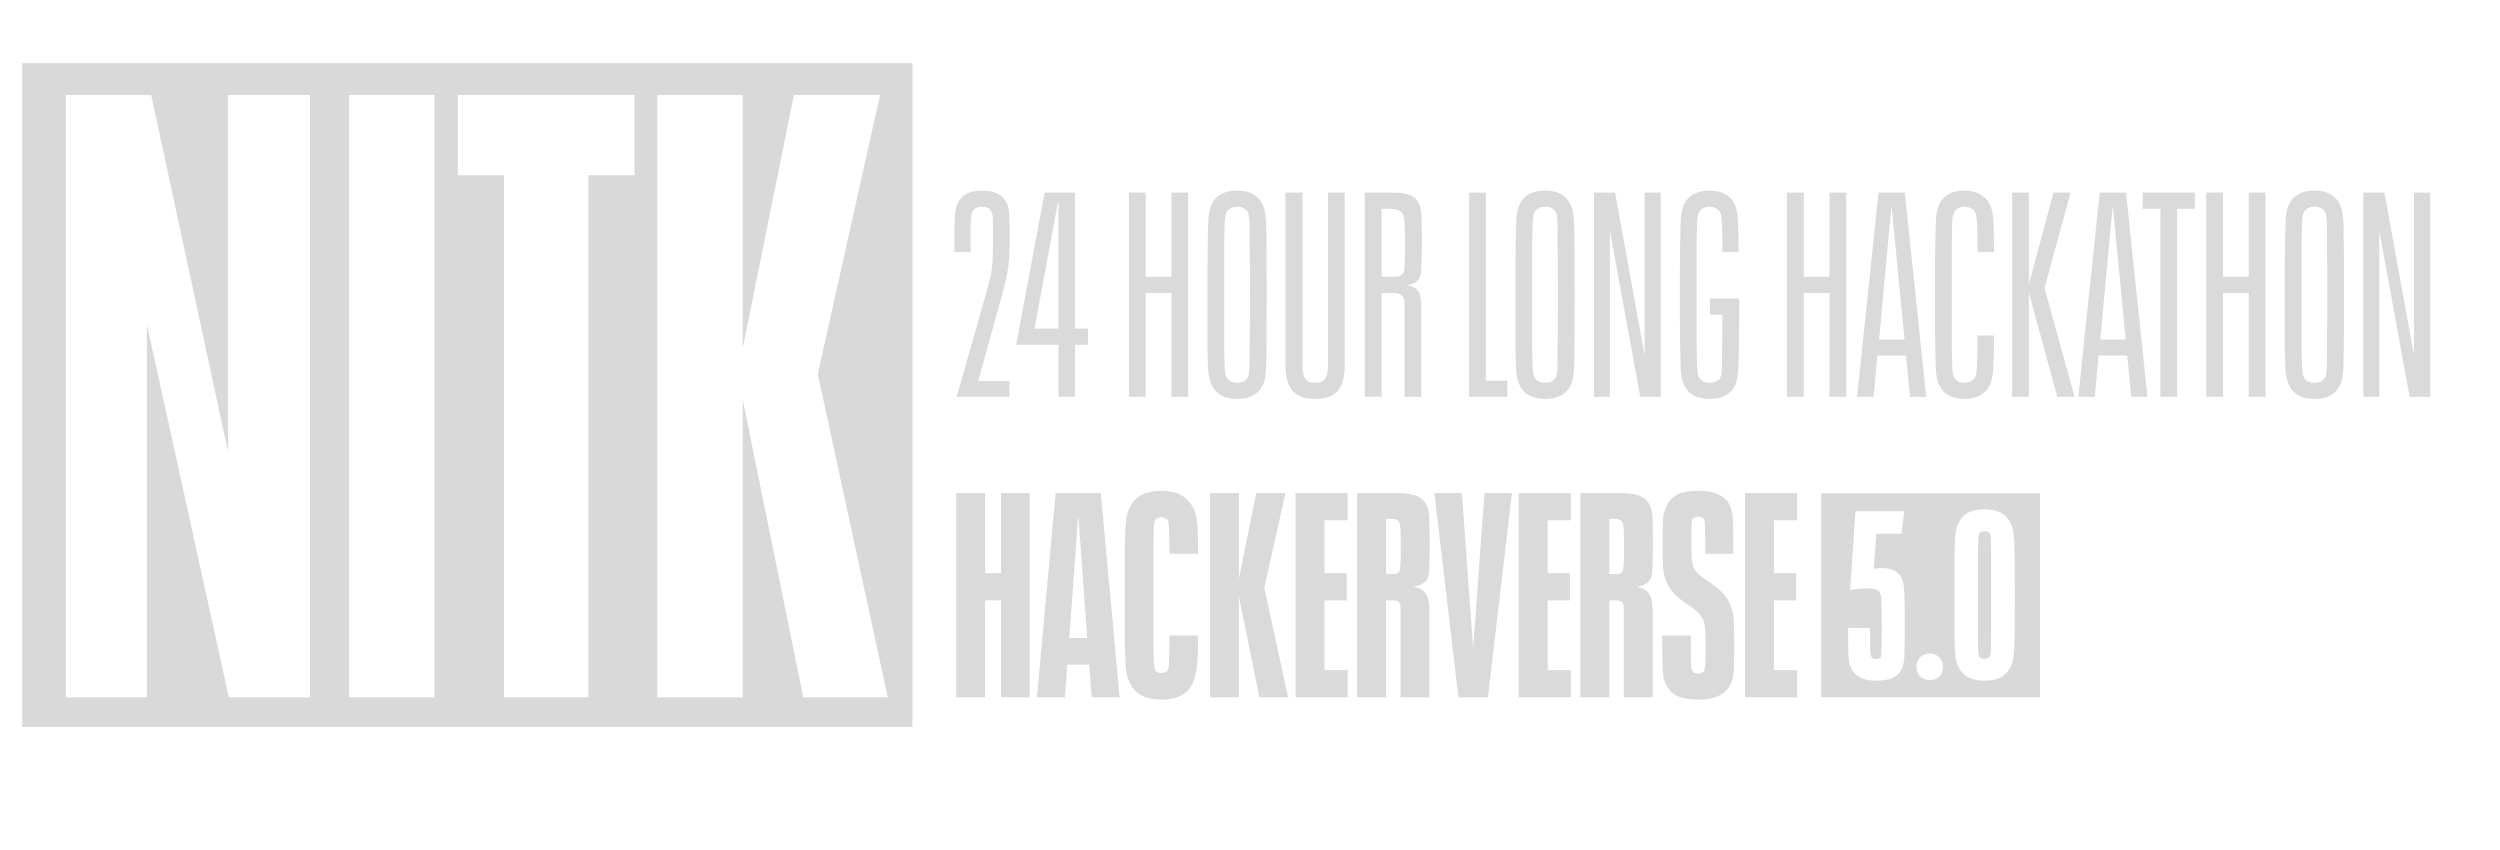
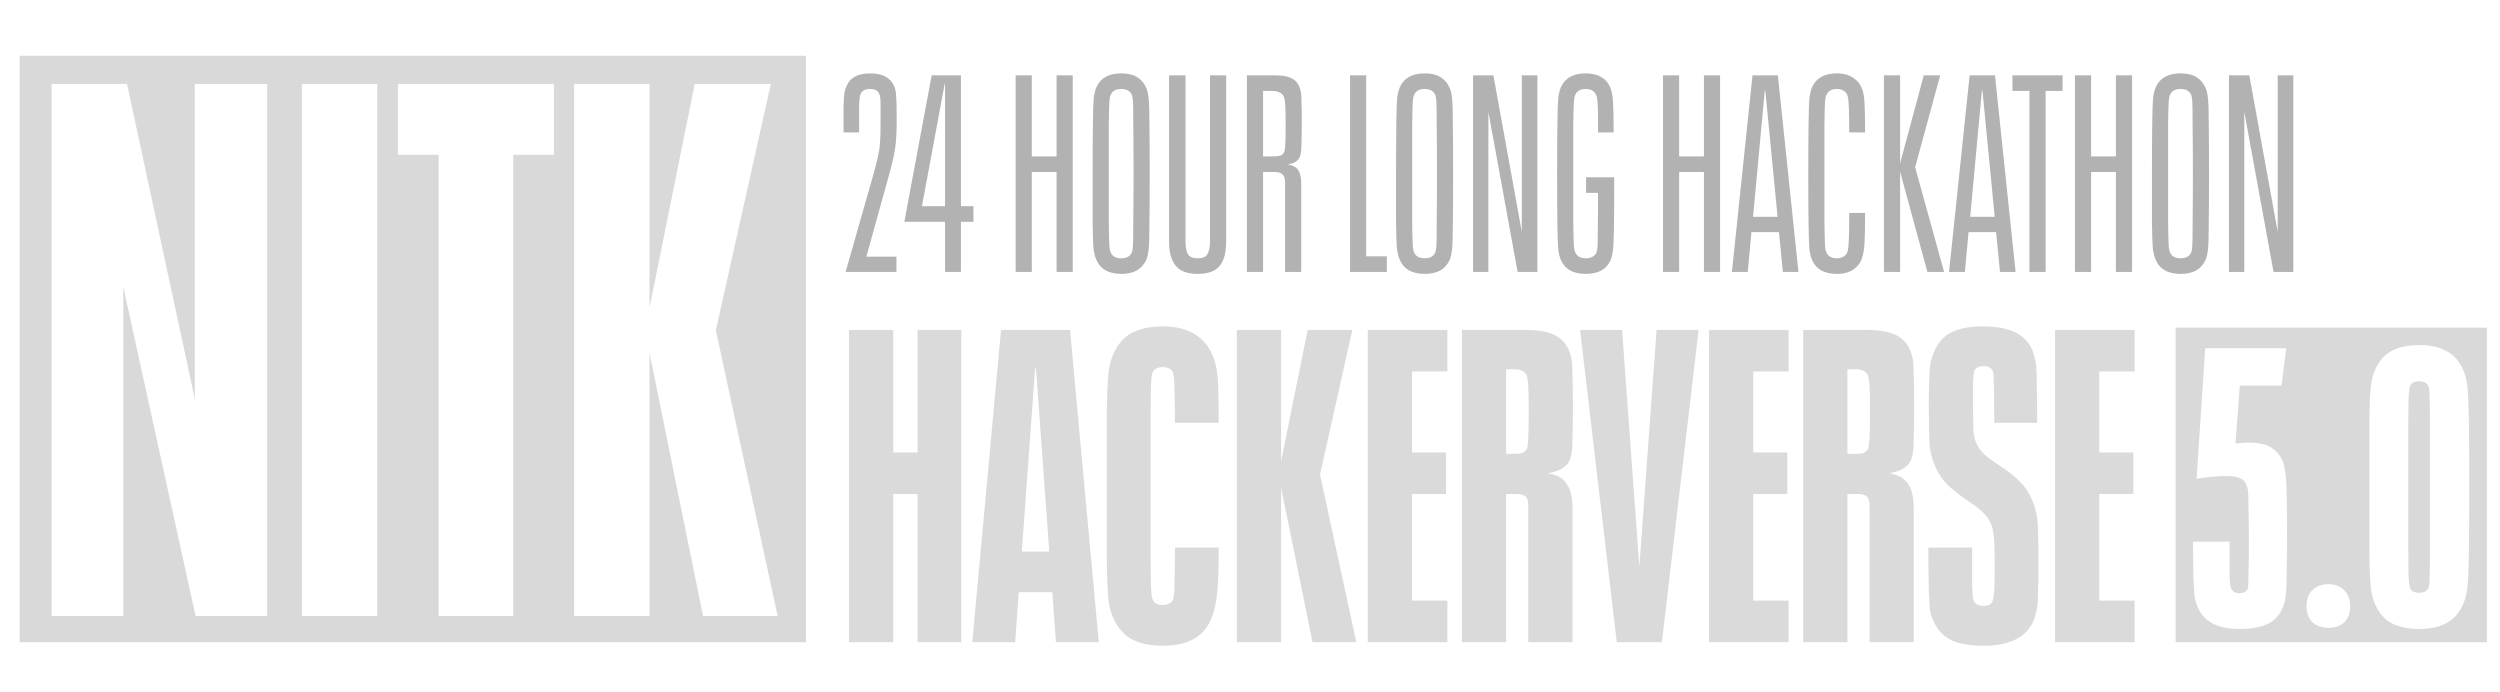
- <svg xmlns="http://www.w3.org/2000/svg" viewBox="0 0 674 229" fill="none">
-   <path d="M257.794 132.932H265.594V154.538H269.884V132.932H277.606V188H269.884V161.87H265.594V188H257.794V132.932ZM293.657 179.186H287.729L287.105 188H279.539L284.609 132.932H296.777L301.847 188H294.281L293.657 179.186ZM293.111 172.01L290.771 139.718H290.615L288.275 172.01H293.111ZM313.171 188.624C310.935 188.624 309.089 188.234 307.633 187.454C306.229 186.674 305.163 185.452 304.435 183.788C304.019 182.904 303.733 181.864 303.577 180.668C303.421 179.42 303.317 177.08 303.265 173.648C303.265 170.164 303.265 165.77 303.265 160.466C303.265 155.162 303.265 150.794 303.265 147.362C303.317 143.878 303.421 141.538 303.577 140.342C303.733 139.094 304.019 138.028 304.435 137.144C305.163 135.48 306.229 134.258 307.633 133.478C309.089 132.698 310.935 132.308 313.171 132.308C316.031 132.308 318.293 133.062 319.957 134.57C320.893 135.454 321.569 136.468 321.985 137.612C322.453 138.704 322.739 140.082 322.843 141.746C322.947 143.41 322.999 145.932 322.999 149.312H315.277C315.277 147.024 315.251 145.178 315.199 143.774C315.199 142.318 315.147 141.382 315.043 140.966C314.991 140.498 314.835 140.16 314.575 139.952C314.159 139.64 313.691 139.484 313.171 139.484C312.131 139.484 311.507 139.848 311.299 140.576C311.195 140.836 311.117 141.46 311.065 142.448C311.013 143.384 310.987 145.308 310.987 148.22C310.987 151.132 310.987 155.214 310.987 160.466C310.987 165.718 310.987 169.8 310.987 172.712C310.987 175.624 311.013 177.574 311.065 178.562C311.117 179.498 311.195 180.096 311.299 180.356C311.507 181.084 312.131 181.448 313.171 181.448C313.691 181.448 314.159 181.292 314.575 180.98C314.835 180.772 314.991 180.46 315.043 180.044C315.147 179.576 315.199 178.588 315.199 177.08C315.251 175.572 315.277 173.648 315.277 171.308H322.999C322.999 174.532 322.921 177.054 322.765 178.874C322.609 180.694 322.297 182.228 321.829 183.476C321.413 184.672 320.763 185.686 319.879 186.518C318.319 187.922 316.083 188.624 313.171 188.624ZM339.534 188L333.996 160.778V188H326.196V132.932H333.996V156.098L338.676 132.932H346.554L340.86 158.438L347.256 188H339.534ZM349.276 132.932H363.316V140.264H357.076V154.538H363.082V161.87H357.076V180.668H363.316V188H349.276V132.932ZM381.014 158.204C382.626 158.464 383.744 159.088 384.368 160.076C385.044 161.012 385.382 162.494 385.382 164.522V188H377.582V163.898C377.582 163.118 377.426 162.598 377.114 162.338C376.802 162.026 376.308 161.87 375.632 161.87H373.682V188H365.882V132.932H377.036C379.116 132.932 380.754 133.192 381.95 133.712C383.198 134.232 384.108 135.116 384.68 136.364C384.94 136.936 385.122 137.534 385.226 138.158C385.33 138.73 385.382 139.744 385.382 141.2C385.434 142.604 385.46 144.398 385.46 146.582C385.46 148.714 385.434 150.456 385.382 151.808C385.382 153.16 385.33 154.07 385.226 154.538C385.174 155.006 385.07 155.448 384.914 155.864C384.342 157.112 383.042 157.892 381.014 158.204ZM377.348 153.914C377.452 153.55 377.53 152.9 377.582 151.964C377.634 151.028 377.66 149.39 377.66 147.05C377.66 145.074 377.634 143.67 377.582 142.838C377.53 141.954 377.426 141.304 377.27 140.888C377.062 140.524 376.776 140.264 376.412 140.108C376.1 139.952 375.658 139.874 375.086 139.874H373.682V154.772H375.476C375.944 154.772 376.308 154.72 376.568 154.616C376.88 154.46 377.14 154.226 377.348 153.914ZM407.617 132.932L401.143 188H393.187L386.713 132.932H394.123L397.165 174.662L400.207 132.932H407.617ZM409.452 132.932H423.492V140.264H417.252V154.538H423.258V161.87H417.252V180.668H423.492V188H409.452V132.932ZM441.19 158.204C442.802 158.464 443.92 159.088 444.544 160.076C445.22 161.012 445.558 162.494 445.558 164.522V188H437.758V163.898C437.758 163.118 437.602 162.598 437.29 162.338C436.978 162.026 436.484 161.87 435.808 161.87H433.858V188H426.058V132.932H437.212C439.292 132.932 440.93 133.192 442.126 133.712C443.374 134.232 444.284 135.116 444.856 136.364C445.116 136.936 445.298 137.534 445.402 138.158C445.506 138.73 445.558 139.744 445.558 141.2C445.61 142.604 445.636 144.398 445.636 146.582C445.636 148.714 445.61 150.456 445.558 151.808C445.558 153.16 445.506 154.07 445.402 154.538C445.35 155.006 445.246 155.448 445.09 155.864C444.518 157.112 443.218 157.892 441.19 158.204ZM437.524 153.914C437.628 153.55 437.706 152.9 437.758 151.964C437.81 151.028 437.836 149.39 437.836 147.05C437.836 145.074 437.81 143.67 437.758 142.838C437.706 141.954 437.602 141.304 437.446 140.888C437.238 140.524 436.952 140.264 436.588 140.108C436.276 139.952 435.834 139.874 435.262 139.874H433.858V154.772H435.652C436.12 154.772 436.484 154.72 436.744 154.616C437.056 154.46 437.316 154.226 437.524 153.914ZM457.879 188.624C455.539 188.624 453.667 188.312 452.263 187.688C450.859 187.012 449.819 185.946 449.143 184.49C448.779 183.762 448.545 183.086 448.441 182.462C448.337 181.786 448.259 180.512 448.207 178.64C448.155 176.768 448.129 174.324 448.129 171.308H455.851C455.851 174.584 455.851 176.872 455.851 178.172C455.903 179.472 455.981 180.278 456.085 180.59C456.397 181.266 456.969 181.604 457.801 181.604C458.737 181.604 459.309 181.266 459.517 180.59C459.621 180.226 459.699 179.628 459.751 178.796C459.803 177.912 459.829 176.43 459.829 174.35C459.829 171.958 459.777 170.32 459.673 169.436C459.621 168.552 459.439 167.746 459.127 167.018C458.815 166.342 458.373 165.718 457.801 165.146C457.229 164.574 456.423 163.95 455.383 163.274C453.719 162.13 452.419 161.116 451.483 160.232C450.599 159.296 449.923 158.308 449.455 157.268C448.883 156.072 448.519 154.746 448.363 153.29C448.259 151.834 448.207 149.39 448.207 145.958C448.207 144.19 448.233 142.708 448.285 141.512C448.337 140.264 448.415 139.328 448.519 138.704C448.675 138.028 448.909 137.326 449.221 136.598C449.897 135.09 450.911 133.998 452.263 133.322C453.667 132.646 455.487 132.308 457.723 132.308C460.063 132.308 461.935 132.646 463.339 133.322C464.743 133.946 465.783 134.986 466.459 136.442C466.719 137.118 466.901 137.768 467.005 138.392C467.161 139.016 467.239 140.264 467.239 142.136C467.291 143.956 467.317 146.348 467.317 149.312H459.751C459.751 146.14 459.725 143.904 459.673 142.604C459.673 141.304 459.621 140.524 459.517 140.264C459.361 139.9 459.153 139.666 458.893 139.562C458.633 139.406 458.269 139.328 457.801 139.328C456.917 139.328 456.371 139.666 456.163 140.342C456.111 140.654 456.059 141.2 456.007 141.98C456.007 142.76 456.007 144.086 456.007 145.958C456.007 148.298 456.033 149.884 456.085 150.716C456.137 151.548 456.319 152.302 456.631 152.978C456.943 153.654 457.385 154.278 457.957 154.85C458.529 155.37 459.335 155.968 460.375 156.644C461.987 157.684 463.261 158.672 464.197 159.608C465.133 160.544 465.835 161.558 466.303 162.65C466.719 163.534 467.005 164.392 467.161 165.224C467.369 166.056 467.473 167.252 467.473 168.812C467.525 170.32 467.551 172.166 467.551 174.35C467.551 176.274 467.525 177.912 467.473 179.264C467.473 180.564 467.395 181.552 467.239 182.228C467.135 182.904 466.927 183.606 466.615 184.334C465.315 187.194 462.403 188.624 457.879 188.624ZM470.466 132.932H484.506V140.264H478.266V154.538H484.272V161.87H478.266V180.668H484.506V188H470.466V132.932Z" fill="#DADADA" />
-   <path fill-rule="evenodd" clip-rule="evenodd" d="M550 133H491V188H550V133ZM499.067 180.12C500.091 182.381 502.331 183.512 505.787 183.512C507.622 183.512 509.115 183.256 510.267 182.744C511.419 182.232 512.251 181.379 512.763 180.184C513.019 179.629 513.19 179.032 513.275 178.392C513.403 177.709 513.467 176.493 513.467 174.744C513.51 172.995 513.531 170.755 513.531 168.024C513.531 165.293 513.51 163.075 513.467 161.368C513.425 159.619 513.339 158.424 513.211 157.784C513.126 157.144 512.977 156.568 512.763 156.056C512.294 155.075 511.633 154.349 510.779 153.88C509.926 153.411 508.774 153.176 507.323 153.176C506.811 153.176 506.086 153.219 505.147 153.304L505.851 143.896H512.635L513.403 137.816H500.219L498.811 159.064C500.689 158.765 502.31 158.616 503.675 158.616C504.571 158.616 505.275 158.723 505.787 158.936C506.299 159.107 506.662 159.448 506.875 159.96C507.046 160.301 507.153 160.707 507.195 161.176C507.238 161.645 507.259 162.541 507.259 163.864C507.302 165.144 507.323 166.765 507.323 168.728C507.323 171.629 507.302 173.677 507.259 174.872C507.259 176.024 507.217 176.728 507.131 176.984C506.918 177.453 506.47 177.688 505.787 177.688C505.105 177.688 504.657 177.432 504.443 176.92C504.315 176.707 504.23 176.045 504.187 174.936V169.304H498.235C498.235 171.523 498.257 173.4 498.299 174.936C498.342 176.429 498.406 177.539 498.491 178.264C498.619 178.989 498.811 179.608 499.067 180.12ZM517.672 182.424C518.354 183.021 519.229 183.32 520.296 183.32C521.362 183.32 522.216 183.021 522.856 182.424C523.496 181.784 523.816 180.909 523.816 179.8C523.816 178.691 523.474 177.816 522.792 177.176C522.152 176.536 521.32 176.216 520.296 176.216C519.229 176.216 518.354 176.536 517.672 177.176C517.032 177.816 516.712 178.691 516.712 179.8C516.712 180.909 517.032 181.784 517.672 182.424ZM530.522 182.552C531.716 183.192 533.231 183.512 535.066 183.512C536.858 183.512 538.33 183.192 539.482 182.552C540.676 181.912 541.572 180.909 542.17 179.544C542.511 178.819 542.746 177.944 542.874 176.92C543.002 175.896 543.087 173.976 543.13 171.16C543.172 168.344 543.194 164.76 543.194 160.408C543.194 156.056 543.172 152.472 543.13 149.656C543.087 146.84 543.002 144.92 542.874 143.896C542.746 142.872 542.511 141.997 542.17 141.272C541.572 139.907 540.676 138.904 539.482 138.264C538.33 137.624 536.858 137.304 535.066 137.304C533.231 137.304 531.716 137.624 530.522 138.264C529.37 138.904 528.495 139.907 527.898 141.272C527.556 141.997 527.322 142.872 527.194 143.896C527.066 144.877 526.98 146.797 526.938 149.656V160.408V171.224C526.98 174.04 527.066 175.96 527.194 176.984C527.322 177.965 527.556 178.819 527.898 179.544C528.495 180.909 529.37 181.912 530.522 182.552ZM536.602 176.728C536.346 177.325 535.834 177.624 535.066 177.624C534.212 177.624 533.7 177.325 533.53 176.728C533.444 176.515 533.38 176.024 533.338 175.256C533.295 174.445 533.274 172.845 533.274 170.456V160.408V150.36C533.274 147.971 533.295 146.392 533.338 145.624C533.38 144.813 533.444 144.301 533.53 144.088C533.7 143.491 534.212 143.192 535.066 143.192C535.834 143.192 536.346 143.491 536.602 144.088C536.687 144.301 536.73 144.813 536.73 145.624C536.772 146.392 536.794 147.971 536.794 150.36V160.408V170.456C536.794 172.845 536.772 174.445 536.73 175.256C536.73 176.024 536.687 176.515 536.602 176.728Z" fill="#D9D9D9" />
-   <path d="M257.95 106.844L265.516 80.324C266.244 77.776 266.738 75.852 266.998 74.552C267.31 73.2 267.492 71.952 267.544 70.808C267.648 69.612 267.7 67.818 267.7 65.426C267.7 63.398 267.7 61.812 267.7 60.668C267.7 59.472 267.674 58.666 267.622 58.25C267.57 57.782 267.466 57.392 267.31 57.08C266.946 56.196 266.088 55.754 264.736 55.754C264.06 55.754 263.488 55.884 263.02 56.144C262.604 56.352 262.292 56.716 262.084 57.236C261.876 57.704 261.746 58.744 261.694 60.356C261.694 61.968 261.694 64.49 261.694 67.922H257.326C257.326 65.114 257.326 62.774 257.326 60.902C257.378 59.03 257.456 57.704 257.56 56.924C257.716 56.092 257.95 55.364 258.262 54.74C259.25 52.504 261.434 51.386 264.814 51.386C266.582 51.386 268.012 51.698 269.104 52.322C270.196 52.894 271.002 53.778 271.522 54.974C271.834 55.702 272.016 56.612 272.068 57.704C272.172 58.796 272.224 61.084 272.224 64.568C272.224 67.844 272.068 70.496 271.756 72.524C271.444 74.552 270.794 77.308 269.806 80.792L263.722 102.71H272.146V107H257.95V106.844ZM293.326 92.96H289.816V107H285.37V92.96H273.982V92.882L281.626 51.932H289.816V88.592H293.326V92.96ZM285.37 88.592V54.194H285.292L278.896 88.592H285.37ZM304.357 51.932H308.881V74.63H315.823V51.932H320.347V107H315.823V78.998H308.881V107H304.357V51.932ZM333.559 107.546C329.919 107.546 327.553 106.142 326.461 103.334C326.149 102.554 325.915 101.54 325.759 100.292C325.655 98.992 325.577 96.574 325.525 93.038C325.525 89.45 325.525 84.926 325.525 79.466C325.525 73.694 325.551 69.014 325.603 65.426C325.655 61.786 325.733 59.394 325.837 58.25C325.993 57.054 326.253 56.04 326.617 55.208C327.761 52.66 330.075 51.386 333.559 51.386C335.379 51.386 336.835 51.724 337.927 52.4C339.071 53.076 339.929 54.064 340.501 55.364C340.865 56.144 341.099 57.132 341.203 58.328C341.359 59.524 341.437 61.942 341.437 65.582C341.489 69.17 341.515 73.798 341.515 79.466C341.515 85.238 341.489 89.944 341.437 93.584C341.437 97.172 341.359 99.564 341.203 100.76C341.099 101.904 340.865 102.892 340.501 103.724C339.877 105.024 338.993 105.986 337.849 106.61C336.705 107.234 335.275 107.546 333.559 107.546ZM333.559 103.178C335.015 103.178 336.003 102.632 336.523 101.54C336.679 101.072 336.783 100.396 336.835 99.512C336.887 98.628 336.913 96.47 336.913 93.038C336.965 89.606 336.991 85.082 336.991 79.466C336.991 73.85 336.965 69.326 336.913 65.894C336.913 62.462 336.887 60.304 336.835 59.42C336.783 58.536 336.679 57.86 336.523 57.392C336.003 56.3 335.015 55.754 333.559 55.754C332.051 55.754 331.063 56.3 330.595 57.392C330.387 57.86 330.257 58.536 330.205 59.42C330.153 60.304 330.101 62.462 330.049 65.894C330.049 69.326 330.049 73.85 330.049 79.466C330.049 85.082 330.049 89.606 330.049 93.038C330.101 96.47 330.153 98.628 330.205 99.512C330.257 100.396 330.387 101.072 330.595 101.54C331.063 102.632 332.051 103.178 333.559 103.178ZM354.587 107.546C351.727 107.546 349.673 106.792 348.425 105.284C347.177 103.776 346.553 101.54 346.553 98.576V51.932H351.155V98.498C351.155 100.11 351.389 101.306 351.857 102.086C352.377 102.814 353.287 103.178 354.587 103.178C355.887 103.178 356.771 102.814 357.239 102.086C357.759 101.306 358.019 100.11 358.019 98.498V51.932H362.543V98.576C362.543 101.592 361.919 103.854 360.671 105.362C359.475 106.818 357.447 107.546 354.587 107.546ZM379.348 76.892C380.752 77.1 381.74 77.62 382.312 78.452C382.884 79.284 383.17 80.558 383.17 82.274V107H378.646V81.962C378.646 80.87 378.412 80.116 377.944 79.7C377.476 79.232 376.722 78.998 375.682 78.998H372.484V107H367.96V51.932H375.838C377.71 51.932 379.166 52.166 380.206 52.634C381.298 53.102 382.078 53.856 382.546 54.896C382.806 55.468 382.988 56.066 383.092 56.69C383.196 57.262 383.248 58.25 383.248 59.654C383.3 61.058 383.326 62.852 383.326 65.036C383.326 67.272 383.3 69.118 383.248 70.574C383.248 71.978 383.196 72.94 383.092 73.46C383.04 73.928 382.936 74.37 382.78 74.786C382.52 75.358 382.104 75.826 381.532 76.19C381.012 76.502 380.284 76.736 379.348 76.892ZM375.682 74.63C376.358 74.63 376.93 74.552 377.398 74.396C377.866 74.188 378.204 73.85 378.412 73.382C378.568 72.966 378.672 72.212 378.724 71.12C378.776 69.976 378.802 68.078 378.802 65.426C378.802 63.71 378.776 62.306 378.724 61.214C378.724 60.122 378.672 59.394 378.568 59.03C378.516 58.614 378.412 58.224 378.256 57.86C377.996 57.288 377.58 56.898 377.008 56.69C376.488 56.43 375.76 56.3 374.824 56.3H372.484V74.63H375.682ZM396.068 51.932H400.592V102.632H406.364V107H396.068V51.932ZM416.587 107.546C412.947 107.546 410.581 106.142 409.489 103.334C409.177 102.554 408.943 101.54 408.787 100.292C408.683 98.992 408.605 96.574 408.553 93.038C408.553 89.45 408.553 84.926 408.553 79.466C408.553 73.694 408.579 69.014 408.631 65.426C408.683 61.786 408.761 59.394 408.865 58.25C409.021 57.054 409.281 56.04 409.645 55.208C410.789 52.66 413.103 51.386 416.587 51.386C418.407 51.386 419.863 51.724 420.955 52.4C422.099 53.076 422.957 54.064 423.529 55.364C423.893 56.144 424.127 57.132 424.231 58.328C424.387 59.524 424.465 61.942 424.465 65.582C424.517 69.17 424.543 73.798 424.543 79.466C424.543 85.238 424.517 89.944 424.465 93.584C424.465 97.172 424.387 99.564 424.231 100.76C424.127 101.904 423.893 102.892 423.529 103.724C422.905 105.024 422.021 105.986 420.877 106.61C419.733 107.234 418.303 107.546 416.587 107.546ZM416.587 103.178C418.043 103.178 419.031 102.632 419.551 101.54C419.707 101.072 419.811 100.396 419.863 99.512C419.915 98.628 419.941 96.47 419.941 93.038C419.993 89.606 420.019 85.082 420.019 79.466C420.019 73.85 419.993 69.326 419.941 65.894C419.941 62.462 419.915 60.304 419.863 59.42C419.811 58.536 419.707 57.86 419.551 57.392C419.031 56.3 418.043 55.754 416.587 55.754C415.079 55.754 414.091 56.3 413.623 57.392C413.415 57.86 413.285 58.536 413.233 59.42C413.181 60.304 413.129 62.462 413.077 65.894C413.077 69.326 413.077 73.85 413.077 79.466C413.077 85.082 413.077 89.606 413.077 93.038C413.129 96.47 413.181 98.628 413.233 99.512C413.285 100.396 413.415 101.072 413.623 101.54C414.091 102.632 415.079 103.178 416.587 103.178ZM429.736 51.932H435.43L443.386 95.768V51.932H447.754V107H442.216L434.026 62.15V107H429.736V51.932ZM468.875 80.48V82.898C468.875 87.942 468.849 91.998 468.797 95.066C468.745 98.134 468.641 100.162 468.485 101.15C468.381 102.086 468.173 102.944 467.861 103.724C466.717 106.272 464.403 107.546 460.919 107.546C457.435 107.546 455.121 106.272 453.977 103.724C453.613 102.892 453.353 101.852 453.197 100.604C453.093 99.356 453.015 96.938 452.963 93.35C452.911 89.71 452.885 85.082 452.885 79.466C452.885 73.85 452.911 69.248 452.963 65.66C453.015 62.02 453.093 59.576 453.197 58.328C453.353 57.08 453.613 56.04 453.977 55.208C455.121 52.66 457.435 51.386 460.919 51.386C463.155 51.386 464.949 51.984 466.301 53.18C467.081 53.908 467.627 54.792 467.939 55.832C468.303 56.82 468.511 58.146 468.563 59.81C468.667 61.422 468.719 64.126 468.719 67.922H464.351V64.1C464.351 61.552 464.273 59.758 464.117 58.718C464.013 57.678 463.701 56.95 463.181 56.534C462.661 56.014 461.907 55.754 460.919 55.754C459.411 55.754 458.423 56.326 457.955 57.47C457.747 57.886 457.617 58.562 457.565 59.498C457.513 60.434 457.461 62.618 457.409 66.05C457.409 69.482 457.409 73.954 457.409 79.466C457.409 84.978 457.409 89.45 457.409 92.882C457.461 96.314 457.513 98.498 457.565 99.434C457.617 100.37 457.747 101.046 457.955 101.462C458.423 102.606 459.411 103.178 460.919 103.178C461.647 103.178 462.245 103.048 462.713 102.788C463.233 102.528 463.623 102.138 463.883 101.618C464.039 101.202 464.143 100.682 464.195 100.058C464.247 99.434 464.273 97.822 464.273 95.222C464.325 92.622 464.351 89.164 464.351 84.848H460.997V80.48H468.875ZM481.761 51.932H486.285V74.63H493.227V51.932H497.751V107H493.227V78.998H486.285V107H481.761V51.932ZM513.85 95.846H506.128L505.114 107H500.668L506.44 51.932H513.538L519.31 107H514.942L513.85 95.846ZM513.46 91.556L510.028 56.222H509.872L506.596 91.556H513.46ZM529.702 107.546C526.218 107.546 523.904 106.272 522.76 103.724C522.396 102.892 522.136 101.852 521.98 100.604C521.876 99.356 521.798 96.938 521.746 93.35C521.694 89.71 521.668 85.082 521.668 79.466C521.668 73.85 521.694 69.248 521.746 65.66C521.798 62.02 521.876 59.576 521.98 58.328C522.136 57.08 522.396 56.04 522.76 55.208C523.904 52.66 526.218 51.386 529.702 51.386C531.886 51.386 533.68 52.01 535.084 53.258C535.864 53.986 536.436 54.87 536.8 55.91C537.164 56.898 537.372 58.224 537.424 59.888C537.528 61.552 537.58 64.23 537.58 67.922H533.134C533.134 65.322 533.108 63.164 533.056 61.448C533.004 59.732 532.9 58.562 532.744 57.938C532.588 57.314 532.328 56.846 531.964 56.534C531.34 56.014 530.586 55.754 529.702 55.754C528.194 55.754 527.206 56.326 526.738 57.47C526.53 57.886 526.4 58.562 526.348 59.498C526.296 60.434 526.244 62.618 526.192 66.05C526.192 69.482 526.192 73.954 526.192 79.466C526.192 84.978 526.192 89.45 526.192 92.882C526.244 96.314 526.296 98.498 526.348 99.434C526.4 100.37 526.53 101.046 526.738 101.462C527.206 102.606 528.194 103.178 529.702 103.178C530.586 103.178 531.34 102.918 531.964 102.398C532.328 102.086 532.588 101.618 532.744 100.994C532.9 100.318 533.004 99.096 533.056 97.328C533.108 95.508 533.134 93.22 533.134 90.464H537.58C537.58 94.26 537.528 97.068 537.424 98.888C537.32 100.656 537.086 102.06 536.722 103.1C536.41 104.14 535.838 105.024 535.006 105.752C533.706 106.948 531.938 107.546 529.702 107.546ZM554.638 107L546.994 78.92V107H542.47V51.932H546.994V76.58L553.624 51.932H558.226L551.206 77.672L559.318 107H554.638ZM573.492 95.846H565.77L564.756 107H560.31L566.082 51.932H573.18L578.952 107H574.584L573.492 95.846ZM573.102 91.556L569.67 56.222H569.514L566.238 91.556H573.102ZM582.439 56.3H577.681V51.932H591.721V56.3H586.963V107H582.439V56.3ZM594.8 51.932H599.324V74.63H606.266V51.932H610.79V107H606.266V78.998H599.324V107H594.8V51.932ZM624.003 107.546C620.363 107.546 617.997 106.142 616.905 103.334C616.593 102.554 616.359 101.54 616.203 100.292C616.099 98.992 616.021 96.574 615.969 93.038C615.969 89.45 615.969 84.926 615.969 79.466C615.969 73.694 615.995 69.014 616.047 65.426C616.099 61.786 616.177 59.394 616.281 58.25C616.437 57.054 616.697 56.04 617.061 55.208C618.205 52.66 620.519 51.386 624.003 51.386C625.823 51.386 627.279 51.724 628.371 52.4C629.515 53.076 630.373 54.064 630.945 55.364C631.309 56.144 631.543 57.132 631.647 58.328C631.803 59.524 631.881 61.942 631.881 65.582C631.933 69.17 631.959 73.798 631.959 79.466C631.959 85.238 631.933 89.944 631.881 93.584C631.881 97.172 631.803 99.564 631.647 100.76C631.543 101.904 631.309 102.892 630.945 103.724C630.321 105.024 629.437 105.986 628.293 106.61C627.149 107.234 625.719 107.546 624.003 107.546ZM624.003 103.178C625.459 103.178 626.447 102.632 626.967 101.54C627.123 101.072 627.227 100.396 627.279 99.512C627.331 98.628 627.357 96.47 627.357 93.038C627.409 89.606 627.435 85.082 627.435 79.466C627.435 73.85 627.409 69.326 627.357 65.894C627.357 62.462 627.331 60.304 627.279 59.42C627.227 58.536 627.123 57.86 626.967 57.392C626.447 56.3 625.459 55.754 624.003 55.754C622.495 55.754 621.507 56.3 621.039 57.392C620.831 57.86 620.701 58.536 620.649 59.42C620.597 60.304 620.545 62.462 620.493 65.894C620.493 69.326 620.493 73.85 620.493 79.466C620.493 85.082 620.493 89.606 620.493 93.038C620.545 96.47 620.597 98.628 620.649 99.512C620.701 100.396 620.831 101.072 621.039 101.54C621.507 102.632 622.495 103.178 624.003 103.178ZM637.152 51.932H642.846L650.802 95.768V51.932H655.17V107H649.632L641.442 62.15V107H637.152V51.932Z" fill="#DADADA" />
-   <path fill-rule="evenodd" clip-rule="evenodd" d="M246 17H6V196H246V17ZM40.761 25.62H17.761V188H39.611V87.49L61.691 188H83.541V25.62H61.461V121.76L40.761 25.62ZM117.128 25.62H94.128V188H117.128V25.62ZM123.449 47.24H135.869V188H158.639V47.24H171.059V25.62H123.449V47.24ZM200.233 107.73L216.563 188H239.333L220.473 100.83L237.263 25.62H214.033L200.233 93.93V25.62H177.233V188H200.233V107.73Z" fill="#D9D9D9" />
+ <svg xmlns="http://www.w3.org/2000/svg" width="763" height="211" viewBox="0 0 763 211" fill="none">
+   <path d="M259.105 100.69H272.605V138.085H280.03V100.69H293.395V196H280.03V150.775H272.605V196H259.105V100.69ZM321.175 180.745H310.915L309.835 196H296.74L305.515 100.69H326.575L335.35 196H322.255L321.175 180.745ZM320.23 168.325L316.18 112.435H315.91L311.86 168.325H320.23ZM354.95 197.08C351.08 197.08 347.885 196.405 345.365 195.055C342.935 193.705 341.09 191.59 339.83 188.71C339.11 187.18 338.615 185.38 338.345 183.31C338.075 181.15 337.895 177.1 337.805 171.16C337.805 165.13 337.805 157.525 337.805 148.345C337.805 139.165 337.805 131.605 337.805 125.665C337.895 119.635 338.075 115.585 338.345 113.515C338.615 111.355 339.11 109.51 339.83 107.98C341.09 105.1 342.935 102.985 345.365 101.635C347.885 100.285 351.08 99.61 354.95 99.61C359.9 99.61 363.815 100.915 366.695 103.525C368.315 105.055 369.485 106.81 370.205 108.79C371.015 110.68 371.51 113.065 371.69 115.945C371.87 118.825 371.96 123.19 371.96 129.04H358.595C358.595 125.08 358.55 121.885 358.46 119.455C358.46 116.935 358.37 115.315 358.19 114.595C358.1 113.785 357.83 113.2 357.38 112.84C356.66 112.3 355.85 112.03 354.95 112.03C353.15 112.03 352.07 112.66 351.71 113.92C351.53 114.37 351.395 115.45 351.305 117.16C351.215 118.78 351.17 122.11 351.17 127.15C351.17 132.19 351.17 139.255 351.17 148.345C351.17 157.435 351.17 164.5 351.17 169.54C351.17 174.58 351.215 177.955 351.305 179.665C351.395 181.285 351.53 182.32 351.71 182.77C352.07 184.03 353.15 184.66 354.95 184.66C355.85 184.66 356.66 184.39 357.38 183.85C357.83 183.49 358.1 182.95 358.19 182.23C358.37 181.42 358.46 179.71 358.46 177.1C358.55 174.49 358.595 171.16 358.595 167.11H371.96C371.96 172.69 371.825 177.055 371.555 180.205C371.285 183.355 370.745 186.01 369.935 188.17C369.215 190.24 368.09 191.995 366.56 193.435C363.86 195.865 359.99 197.08 354.95 197.08ZM400.579 196L390.994 148.885V196H377.494V100.69H390.994V140.785L399.094 100.69H412.729L402.874 144.835L413.944 196H400.579ZM417.44 100.69H441.74V113.38H430.94V138.085H441.335V150.775H430.94V183.31H441.74V196H417.44V100.69ZM472.37 144.43C475.16 144.88 477.095 145.96 478.175 147.67C479.345 149.29 479.93 151.855 479.93 155.365V196H466.43V154.285C466.43 152.935 466.16 152.035 465.62 151.585C465.08 151.045 464.225 150.775 463.055 150.775H459.68V196H446.18V100.69H465.485C469.085 100.69 471.92 101.14 473.99 102.04C476.15 102.94 477.725 104.47 478.715 106.63C479.165 107.62 479.48 108.655 479.66 109.735C479.84 110.725 479.93 112.48 479.93 115C480.02 117.43 480.065 120.535 480.065 124.315C480.065 128.005 480.02 131.02 479.93 133.36C479.93 135.7 479.84 137.275 479.66 138.085C479.57 138.895 479.39 139.66 479.12 140.38C478.13 142.54 475.88 143.89 472.37 144.43ZM466.025 137.005C466.205 136.375 466.34 135.25 466.43 133.63C466.52 132.01 466.565 129.175 466.565 125.125C466.565 121.705 466.52 119.275 466.43 117.835C466.34 116.305 466.16 115.18 465.89 114.46C465.53 113.83 465.035 113.38 464.405 113.11C463.865 112.84 463.1 112.705 462.11 112.705H459.68V138.49H462.785C463.595 138.49 464.225 138.4 464.675 138.22C465.215 137.95 465.665 137.545 466.025 137.005ZM518.414 100.69L507.209 196H493.439L482.234 100.69H495.059L500.324 172.915L505.589 100.69H518.414ZM521.59 100.69H545.89V113.38H535.09V138.085H545.485V150.775H535.09V183.31H545.89V196H521.59V100.69ZM576.521 144.43C579.311 144.88 581.246 145.96 582.326 147.67C583.496 149.29 584.081 151.855 584.081 155.365V196H570.581V154.285C570.581 152.935 570.311 152.035 569.771 151.585C569.231 151.045 568.376 150.775 567.206 150.775H563.831V196H550.331V100.69H569.636C573.236 100.69 576.071 101.14 578.141 102.04C580.301 102.94 581.876 104.47 582.866 106.63C583.316 107.62 583.631 108.655 583.811 109.735C583.991 110.725 584.081 112.48 584.081 115C584.171 117.43 584.216 120.535 584.216 124.315C584.216 128.005 584.171 131.02 584.081 133.36C584.081 135.7 583.991 137.275 583.811 138.085C583.721 138.895 583.541 139.66 583.271 140.38C582.281 142.54 580.031 143.89 576.521 144.43ZM570.176 137.005C570.356 136.375 570.491 135.25 570.581 133.63C570.671 132.01 570.716 129.175 570.716 125.125C570.716 121.705 570.671 119.275 570.581 117.835C570.491 116.305 570.311 115.18 570.041 114.46C569.681 113.83 569.186 113.38 568.556 113.11C568.016 112.84 567.251 112.705 566.261 112.705H563.831V138.49H566.936C567.746 138.49 568.376 138.4 568.826 138.22C569.366 137.95 569.816 137.545 570.176 137.005ZM605.406 197.08C601.356 197.08 598.116 196.54 595.686 195.46C593.256 194.29 591.456 192.445 590.286 189.925C589.656 188.665 589.251 187.495 589.071 186.415C588.891 185.245 588.756 183.04 588.666 179.8C588.576 176.56 588.531 172.33 588.531 167.11H601.896C601.896 172.78 601.896 176.74 601.896 178.99C601.986 181.24 602.121 182.635 602.301 183.175C602.841 184.345 603.831 184.93 605.271 184.93C606.891 184.93 607.881 184.345 608.241 183.175C608.421 182.545 608.556 181.51 608.646 180.07C608.736 178.54 608.781 175.975 608.781 172.375C608.781 168.235 608.691 165.4 608.511 163.87C608.421 162.34 608.106 160.945 607.566 159.685C607.026 158.515 606.261 157.435 605.271 156.445C604.281 155.455 602.886 154.375 601.086 153.205C598.206 151.225 595.956 149.47 594.336 147.94C592.806 146.32 591.636 144.61 590.826 142.81C589.836 140.74 589.206 138.445 588.936 135.925C588.756 133.405 588.666 129.175 588.666 123.235C588.666 120.175 588.711 117.61 588.801 115.54C588.891 113.38 589.026 111.76 589.206 110.68C589.476 109.51 589.881 108.295 590.421 107.035C591.591 104.425 593.346 102.535 595.686 101.365C598.116 100.195 601.266 99.61 605.136 99.61C609.186 99.61 612.426 100.195 614.856 101.365C617.286 102.445 619.086 104.245 620.256 106.765C620.706 107.935 621.021 109.06 621.201 110.14C621.471 111.22 621.606 113.38 621.606 116.62C621.696 119.77 621.741 123.91 621.741 129.04H608.646C608.646 123.55 608.601 119.68 608.511 117.43C608.511 115.18 608.421 113.83 608.241 113.38C607.971 112.75 607.611 112.345 607.161 112.165C606.711 111.895 606.081 111.76 605.271 111.76C603.741 111.76 602.796 112.345 602.436 113.515C602.346 114.055 602.256 115 602.166 116.35C602.166 117.7 602.166 119.995 602.166 123.235C602.166 127.285 602.211 130.03 602.301 131.47C602.391 132.91 602.706 134.215 603.246 135.385C603.786 136.555 604.551 137.635 605.541 138.625C606.531 139.525 607.926 140.56 609.726 141.73C612.516 143.53 614.721 145.24 616.341 146.86C617.961 148.48 619.176 150.235 619.986 152.125C620.706 153.655 621.201 155.14 621.471 156.58C621.831 158.02 622.011 160.09 622.011 162.79C622.101 165.4 622.146 168.595 622.146 172.375C622.146 175.705 622.101 178.54 622.011 180.88C622.011 183.13 621.876 184.84 621.606 186.01C621.426 187.18 621.066 188.395 620.526 189.655C618.276 194.605 613.236 197.08 605.406 197.08ZM627.191 100.69H651.491V113.38H640.691V138.085H651.086V150.775H640.691V183.31H651.491V196H627.191V100.69Z" fill="#DADADA" />
+   <path fill-rule="evenodd" clip-rule="evenodd" d="M759 100H664V196H759V100ZM670.876 185.6C672.796 189.84 676.996 191.96 683.476 191.96C686.916 191.96 689.716 191.48 691.876 190.52C694.036 189.56 695.596 187.96 696.556 185.72C697.036 184.68 697.356 183.56 697.516 182.36C697.756 181.08 697.876 178.8 697.876 175.52C697.956 172.24 697.996 168.04 697.996 162.92C697.996 157.8 697.956 153.64 697.876 150.44C697.796 147.16 697.636 144.92 697.396 143.72C697.236 142.52 696.956 141.44 696.556 140.48C695.676 138.64 694.436 137.28 692.836 136.4C691.236 135.52 689.076 135.08 686.356 135.08C685.396 135.08 684.036 135.16 682.276 135.32L683.596 117.68H696.316L697.756 106.28H673.036L670.396 146.12C673.916 145.56 676.956 145.28 679.516 145.28C681.196 145.28 682.516 145.48 683.476 145.88C684.436 146.2 685.116 146.84 685.516 147.8C685.836 148.44 686.036 149.2 686.116 150.08C686.196 150.96 686.236 152.64 686.236 155.12C686.316 157.52 686.356 160.56 686.356 164.24C686.356 169.68 686.316 173.52 686.236 175.76C686.236 177.92 686.156 179.24 685.996 179.72C685.596 180.6 684.756 181.04 683.476 181.04C682.196 181.04 681.356 180.56 680.956 179.6C680.716 179.2 680.556 177.96 680.476 175.88V165.32H669.316C669.316 169.48 669.356 173 669.436 175.88C669.516 178.68 669.636 180.76 669.796 182.12C670.036 183.48 670.396 184.64 670.876 185.6ZM705.76 189.92C707.04 191.04 708.68 191.6 710.68 191.6C712.68 191.6 714.28 191.04 715.48 189.92C716.68 188.72 717.28 187.08 717.28 185C717.28 182.92 716.64 181.28 715.36 180.08C714.16 178.88 712.6 178.28 710.68 178.28C708.68 178.28 707.04 178.88 705.76 180.08C704.56 181.28 703.96 182.92 703.96 185C703.96 187.08 704.56 188.72 705.76 189.92ZM729.853 190.16C732.093 191.36 734.933 191.96 738.373 191.96C741.733 191.96 744.493 191.36 746.653 190.16C748.893 188.96 750.573 187.08 751.693 184.52C752.333 183.16 752.773 181.52 753.013 179.6C753.253 177.68 753.413 174.08 753.493 168.8C753.573 163.52 753.613 156.8 753.613 148.64C753.613 140.48 753.573 133.76 753.493 128.48C753.413 123.2 753.253 119.6 753.013 117.68C752.773 115.76 752.333 114.12 751.693 112.76C750.573 110.2 748.893 108.32 746.653 107.12C744.493 105.92 741.733 105.32 738.373 105.32C734.933 105.32 732.093 105.92 729.853 107.12C727.693 108.32 726.053 110.2 724.933 112.76C724.293 114.12 723.853 115.76 723.613 117.68C723.373 119.52 723.213 123.12 723.133 128.48V148.64V168.92C723.213 174.2 723.373 177.8 723.613 179.72C723.853 181.56 724.293 183.16 724.933 184.52C726.053 187.08 727.693 188.96 729.853 190.16ZM741.253 179.24C740.773 180.36 739.813 180.92 738.373 180.92C736.773 180.92 735.813 180.36 735.493 179.24C735.333 178.84 735.213 177.92 735.133 176.48C735.053 174.96 735.013 171.96 735.013 167.48V148.64V129.8C735.013 125.32 735.053 122.36 735.133 120.92C735.213 119.4 735.333 118.44 735.493 118.04C735.813 116.92 736.773 116.36 738.373 116.36C739.813 116.36 740.773 116.92 741.253 118.04C741.413 118.44 741.493 119.4 741.493 120.92C741.573 122.36 741.613 125.32 741.613 129.8V148.64V167.48C741.613 171.96 741.573 174.96 741.493 176.48C741.493 177.92 741.413 178.84 741.253 179.24Z" fill="#D9D9D9" />
+   <path d="M258.125 82.83L266.37 53.93C267.163 51.153 267.702 49.057 267.985 47.64C268.325 46.167 268.523 44.807 268.58 43.56C268.693 42.257 268.75 40.302 268.75 37.695C268.75 35.485 268.75 33.757 268.75 32.51C268.75 31.207 268.722 30.328 268.665 29.875C268.608 29.365 268.495 28.94 268.325 28.6C267.928 27.637 266.993 27.155 265.52 27.155C264.783 27.155 264.16 27.297 263.65 27.58C263.197 27.807 262.857 28.203 262.63 28.77C262.403 29.28 262.262 30.413 262.205 32.17C262.205 33.927 262.205 36.675 262.205 40.415H257.445C257.445 37.355 257.445 34.805 257.445 32.765C257.502 30.725 257.587 29.28 257.7 28.43C257.87 27.523 258.125 26.73 258.465 26.05C259.542 23.613 261.922 22.395 265.605 22.395C267.532 22.395 269.09 22.735 270.28 23.415C271.47 24.038 272.348 25.002 272.915 26.305C273.255 27.098 273.453 28.09 273.51 29.28C273.623 30.47 273.68 32.963 273.68 36.76C273.68 40.33 273.51 43.22 273.17 45.43C272.83 47.64 272.122 50.643 271.045 54.44L264.415 78.325H273.595V83H258.125V82.83ZM297.101 67.7H293.276V83H288.431V67.7H276.021V67.615L284.351 22.99H293.276V62.94H297.101V67.7ZM288.431 62.94V25.455H288.346L281.376 62.94H288.431ZM309.972 22.99H314.902V47.725H322.467V22.99H327.397V83H322.467V52.485H314.902V83H309.972V22.99ZM342.22 83.595C338.253 83.595 335.675 82.065 334.485 79.005C334.145 78.155 333.89 77.05 333.72 75.69C333.607 74.273 333.522 71.638 333.465 67.785C333.465 63.875 333.465 58.945 333.465 52.995C333.465 46.705 333.493 41.605 333.55 37.695C333.607 33.728 333.692 31.122 333.805 29.875C333.975 28.572 334.258 27.467 334.655 26.56C335.902 23.783 338.423 22.395 342.22 22.395C344.203 22.395 345.79 22.763 346.98 23.5C348.227 24.237 349.162 25.313 349.785 26.73C350.182 27.58 350.437 28.657 350.55 29.96C350.72 31.263 350.805 33.898 350.805 37.865C350.862 41.775 350.89 46.818 350.89 52.995C350.89 59.285 350.862 64.413 350.805 68.38C350.805 72.29 350.72 74.897 350.55 76.2C350.437 77.447 350.182 78.523 349.785 79.43C349.105 80.847 348.142 81.895 346.895 82.575C345.648 83.255 344.09 83.595 342.22 83.595ZM342.22 78.835C343.807 78.835 344.883 78.24 345.45 77.05C345.62 76.54 345.733 75.803 345.79 74.84C345.847 73.877 345.875 71.525 345.875 67.785C345.932 64.045 345.96 59.115 345.96 52.995C345.96 46.875 345.932 41.945 345.875 38.205C345.875 34.465 345.847 32.113 345.79 31.15C345.733 30.187 345.62 29.45 345.45 28.94C344.883 27.75 343.807 27.155 342.22 27.155C340.577 27.155 339.5 27.75 338.99 28.94C338.763 29.45 338.622 30.187 338.565 31.15C338.508 32.113 338.452 34.465 338.395 38.205C338.395 41.945 338.395 46.875 338.395 52.995C338.395 59.115 338.395 64.045 338.395 67.785C338.452 71.525 338.508 73.877 338.565 74.84C338.622 75.803 338.763 76.54 338.99 77.05C339.5 78.24 340.577 78.835 342.22 78.835ZM365.559 83.595C362.442 83.595 360.204 82.773 358.844 81.13C357.484 79.487 356.804 77.05 356.804 73.82V22.99H361.819V73.735C361.819 75.492 362.074 76.795 362.584 77.645C363.151 78.438 364.142 78.835 365.559 78.835C366.976 78.835 367.939 78.438 368.449 77.645C369.016 76.795 369.299 75.492 369.299 73.735V22.99H374.229V73.82C374.229 77.107 373.549 79.572 372.189 81.215C370.886 82.802 368.676 83.595 365.559 83.595ZM392.968 50.19C394.498 50.417 395.575 50.983 396.198 51.89C396.822 52.797 397.133 54.185 397.133 56.055V83H392.203V55.715C392.203 54.525 391.948 53.703 391.438 53.25C390.928 52.74 390.107 52.485 388.973 52.485H385.488V83H380.558V22.99H389.143C391.183 22.99 392.77 23.245 393.903 23.755C395.093 24.265 395.943 25.087 396.453 26.22C396.737 26.843 396.935 27.495 397.048 28.175C397.162 28.798 397.218 29.875 397.218 31.405C397.275 32.935 397.303 34.89 397.303 37.27C397.303 39.707 397.275 41.718 397.218 43.305C397.218 44.835 397.162 45.883 397.048 46.45C396.992 46.96 396.878 47.442 396.708 47.895C396.425 48.518 395.972 49.028 395.348 49.425C394.782 49.765 393.988 50.02 392.968 50.19ZM388.973 47.725C389.71 47.725 390.333 47.64 390.843 47.47C391.353 47.243 391.722 46.875 391.948 46.365C392.118 45.912 392.232 45.09 392.288 43.9C392.345 42.653 392.373 40.585 392.373 37.695C392.373 35.825 392.345 34.295 392.288 33.105C392.288 31.915 392.232 31.122 392.118 30.725C392.062 30.272 391.948 29.847 391.778 29.45C391.495 28.827 391.042 28.402 390.418 28.175C389.852 27.892 389.058 27.75 388.038 27.75H385.488V47.725H388.973ZM412.038 22.99H416.968V78.24H423.258V83H412.038V22.99ZM434.823 83.595C430.857 83.595 428.278 82.065 427.088 79.005C426.748 78.155 426.493 77.05 426.323 75.69C426.21 74.273 426.125 71.638 426.068 67.785C426.068 63.875 426.068 58.945 426.068 52.995C426.068 46.705 426.097 41.605 426.153 37.695C426.21 33.728 426.295 31.122 426.408 29.875C426.578 28.572 426.862 27.467 427.258 26.56C428.505 23.783 431.027 22.395 434.823 22.395C436.807 22.395 438.393 22.763 439.583 23.5C440.83 24.237 441.765 25.313 442.388 26.73C442.785 27.58 443.04 28.657 443.153 29.96C443.323 31.263 443.408 33.898 443.408 37.865C443.465 41.775 443.493 46.818 443.493 52.995C443.493 59.285 443.465 64.413 443.408 68.38C443.408 72.29 443.323 74.897 443.153 76.2C443.04 77.447 442.785 78.523 442.388 79.43C441.708 80.847 440.745 81.895 439.498 82.575C438.252 83.255 436.693 83.595 434.823 83.595ZM434.823 78.835C436.41 78.835 437.487 78.24 438.053 77.05C438.223 76.54 438.337 75.803 438.393 74.84C438.45 73.877 438.478 71.525 438.478 67.785C438.535 64.045 438.563 59.115 438.563 52.995C438.563 46.875 438.535 41.945 438.478 38.205C438.478 34.465 438.45 32.113 438.393 31.15C438.337 30.187 438.223 29.45 438.053 28.94C437.487 27.75 436.41 27.155 434.823 27.155C433.18 27.155 432.103 27.75 431.593 28.94C431.367 29.45 431.225 30.187 431.168 31.15C431.112 32.113 431.055 34.465 430.998 38.205C430.998 41.945 430.998 46.875 430.998 52.995C430.998 59.115 430.998 64.045 430.998 67.785C431.055 71.525 431.112 73.877 431.168 74.84C431.225 75.803 431.367 76.54 431.593 77.05C432.103 78.24 433.18 78.835 434.823 78.835ZM449.578 22.99H455.783L464.453 70.76V22.99H469.213V83H463.178L454.253 34.125V83H449.578V22.99ZM492.654 54.1V56.735C492.654 62.232 492.626 66.652 492.569 69.995C492.512 73.338 492.399 75.548 492.229 76.625C492.116 77.645 491.889 78.58 491.549 79.43C490.302 82.207 487.781 83.595 483.984 83.595C480.187 83.595 477.666 82.207 476.419 79.43C476.022 78.523 475.739 77.39 475.569 76.03C475.456 74.67 475.371 72.035 475.314 68.125C475.257 64.158 475.229 59.115 475.229 52.995C475.229 46.875 475.257 41.86 475.314 37.95C475.371 33.983 475.456 31.32 475.569 29.96C475.739 28.6 476.022 27.467 476.419 26.56C477.666 23.783 480.187 22.395 483.984 22.395C486.421 22.395 488.376 23.047 489.849 24.35C490.699 25.143 491.294 26.107 491.634 27.24C492.031 28.317 492.257 29.762 492.314 31.575C492.427 33.332 492.484 36.278 492.484 40.415H487.724V36.25C487.724 33.473 487.639 31.518 487.469 30.385C487.356 29.252 487.016 28.458 486.449 28.005C485.882 27.438 485.061 27.155 483.984 27.155C482.341 27.155 481.264 27.778 480.754 29.025C480.527 29.478 480.386 30.215 480.329 31.235C480.272 32.255 480.216 34.635 480.159 38.375C480.159 42.115 480.159 46.988 480.159 52.995C480.159 59.002 480.159 63.875 480.159 67.615C480.216 71.355 480.272 73.735 480.329 74.755C480.386 75.775 480.527 76.512 480.754 76.965C481.264 78.212 482.341 78.835 483.984 78.835C484.777 78.835 485.429 78.693 485.939 78.41C486.506 78.127 486.931 77.702 487.214 77.135C487.384 76.682 487.497 76.115 487.554 75.435C487.611 74.755 487.639 72.998 487.639 70.165C487.696 67.332 487.724 63.563 487.724 58.86H484.069V54.1H492.654ZM507.547 22.99H512.477V47.725H520.042V22.99H524.972V83H520.042V52.485H512.477V83H507.547V22.99ZM542.94 70.845H534.525L533.42 83H528.575L534.865 22.99H542.6L548.89 83H544.13L542.94 70.845ZM542.515 66.17L538.775 27.665H538.605L535.035 66.17H542.515ZM560.64 83.595C556.843 83.595 554.322 82.207 553.075 79.43C552.678 78.523 552.395 77.39 552.225 76.03C552.112 74.67 552.027 72.035 551.97 68.125C551.913 64.158 551.885 59.115 551.885 52.995C551.885 46.875 551.913 41.86 551.97 37.95C552.027 33.983 552.112 31.32 552.225 29.96C552.395 28.6 552.678 27.467 553.075 26.56C554.322 23.783 556.843 22.395 560.64 22.395C563.02 22.395 564.975 23.075 566.505 24.435C567.355 25.228 567.978 26.192 568.375 27.325C568.772 28.402 568.998 29.847 569.055 31.66C569.168 33.473 569.225 36.392 569.225 40.415H564.38C564.38 37.582 564.352 35.23 564.295 33.36C564.238 31.49 564.125 30.215 563.955 29.535C563.785 28.855 563.502 28.345 563.105 28.005C562.425 27.438 561.603 27.155 560.64 27.155C558.997 27.155 557.92 27.778 557.41 29.025C557.183 29.478 557.042 30.215 556.985 31.235C556.928 32.255 556.872 34.635 556.815 38.375C556.815 42.115 556.815 46.988 556.815 52.995C556.815 59.002 556.815 63.875 556.815 67.615C556.872 71.355 556.928 73.735 556.985 74.755C557.042 75.775 557.183 76.512 557.41 76.965C557.92 78.212 558.997 78.835 560.64 78.835C561.603 78.835 562.425 78.552 563.105 77.985C563.502 77.645 563.785 77.135 563.955 76.455C564.125 75.718 564.238 74.387 564.295 72.46C564.352 70.477 564.38 67.983 564.38 64.98H569.225C569.225 69.117 569.168 72.177 569.055 74.16C568.942 76.087 568.687 77.617 568.29 78.75C567.95 79.883 567.327 80.847 566.42 81.64C565.003 82.943 563.077 83.595 560.64 83.595ZM588.239 83L579.909 52.4V83H574.979V22.99H579.909V49.85L587.134 22.99H592.149L584.499 51.04L593.339 83H588.239ZM609.21 70.845H600.795L599.69 83H594.845L601.135 22.99H608.87L615.16 83H610.4L609.21 70.845ZM608.785 66.17L605.045 27.665H604.875L601.305 66.17H608.785ZM619.385 27.75H614.2V22.99H629.5V27.75H624.315V83H619.385V27.75ZM633.28 22.99H638.21V47.725H645.775V22.99H650.705V83H645.775V52.485H638.21V83H633.28V22.99ZM665.529 83.595C661.562 83.595 658.984 82.065 657.794 79.005C657.454 78.155 657.199 77.05 657.029 75.69C656.915 74.273 656.83 71.638 656.774 67.785C656.774 63.875 656.774 58.945 656.774 52.995C656.774 46.705 656.802 41.605 656.859 37.695C656.915 33.728 657 31.122 657.114 29.875C657.284 28.572 657.567 27.467 657.964 26.56C659.21 23.783 661.732 22.395 665.529 22.395C667.512 22.395 669.099 22.763 670.289 23.5C671.535 24.237 672.47 25.313 673.094 26.73C673.49 27.58 673.745 28.657 673.859 29.96C674.029 31.263 674.114 33.898 674.114 37.865C674.17 41.775 674.199 46.818 674.199 52.995C674.199 59.285 674.17 64.413 674.114 68.38C674.114 72.29 674.029 74.897 673.859 76.2C673.745 77.447 673.49 78.523 673.094 79.43C672.414 80.847 671.45 81.895 670.204 82.575C668.957 83.255 667.399 83.595 665.529 83.595ZM665.529 78.835C667.115 78.835 668.192 78.24 668.759 77.05C668.929 76.54 669.042 75.803 669.099 74.84C669.155 73.877 669.184 71.525 669.184 67.785C669.24 64.045 669.269 59.115 669.269 52.995C669.269 46.875 669.24 41.945 669.184 38.205C669.184 34.465 669.155 32.113 669.099 31.15C669.042 30.187 668.929 29.45 668.759 28.94C668.192 27.75 667.115 27.155 665.529 27.155C663.885 27.155 662.809 27.75 662.299 28.94C662.072 29.45 661.93 30.187 661.874 31.15C661.817 32.113 661.76 34.465 661.704 38.205C661.704 41.945 661.704 46.875 661.704 52.995C661.704 59.115 661.704 64.045 661.704 67.785C661.76 71.525 661.817 73.877 661.874 74.84C661.93 75.803 662.072 76.54 662.299 77.05C662.809 78.24 663.885 78.835 665.529 78.835ZM680.283 22.99H686.488L695.158 70.76V22.99H699.918V83H693.883L684.958 34.125V83H680.283V22.99Z" fill="#B2B2B2" />
+   <path fill-rule="evenodd" clip-rule="evenodd" d="M246 17H6V196H246V17ZM38.761 25.62H15.761V188H37.611V87.49L59.691 188H81.541V25.62H59.461V121.76L38.761 25.62ZM115.128 25.62H92.128V188H115.128V25.62ZM121.449 47.24H133.869V188H156.639V47.24H169.059V25.62H121.449V47.24ZM198.233 107.73L214.563 188H237.333L218.473 100.83L235.263 25.62H212.033L198.233 93.93V25.62H175.233V188H198.233V107.73Z" fill="#D9D9D9" />
</svg>
